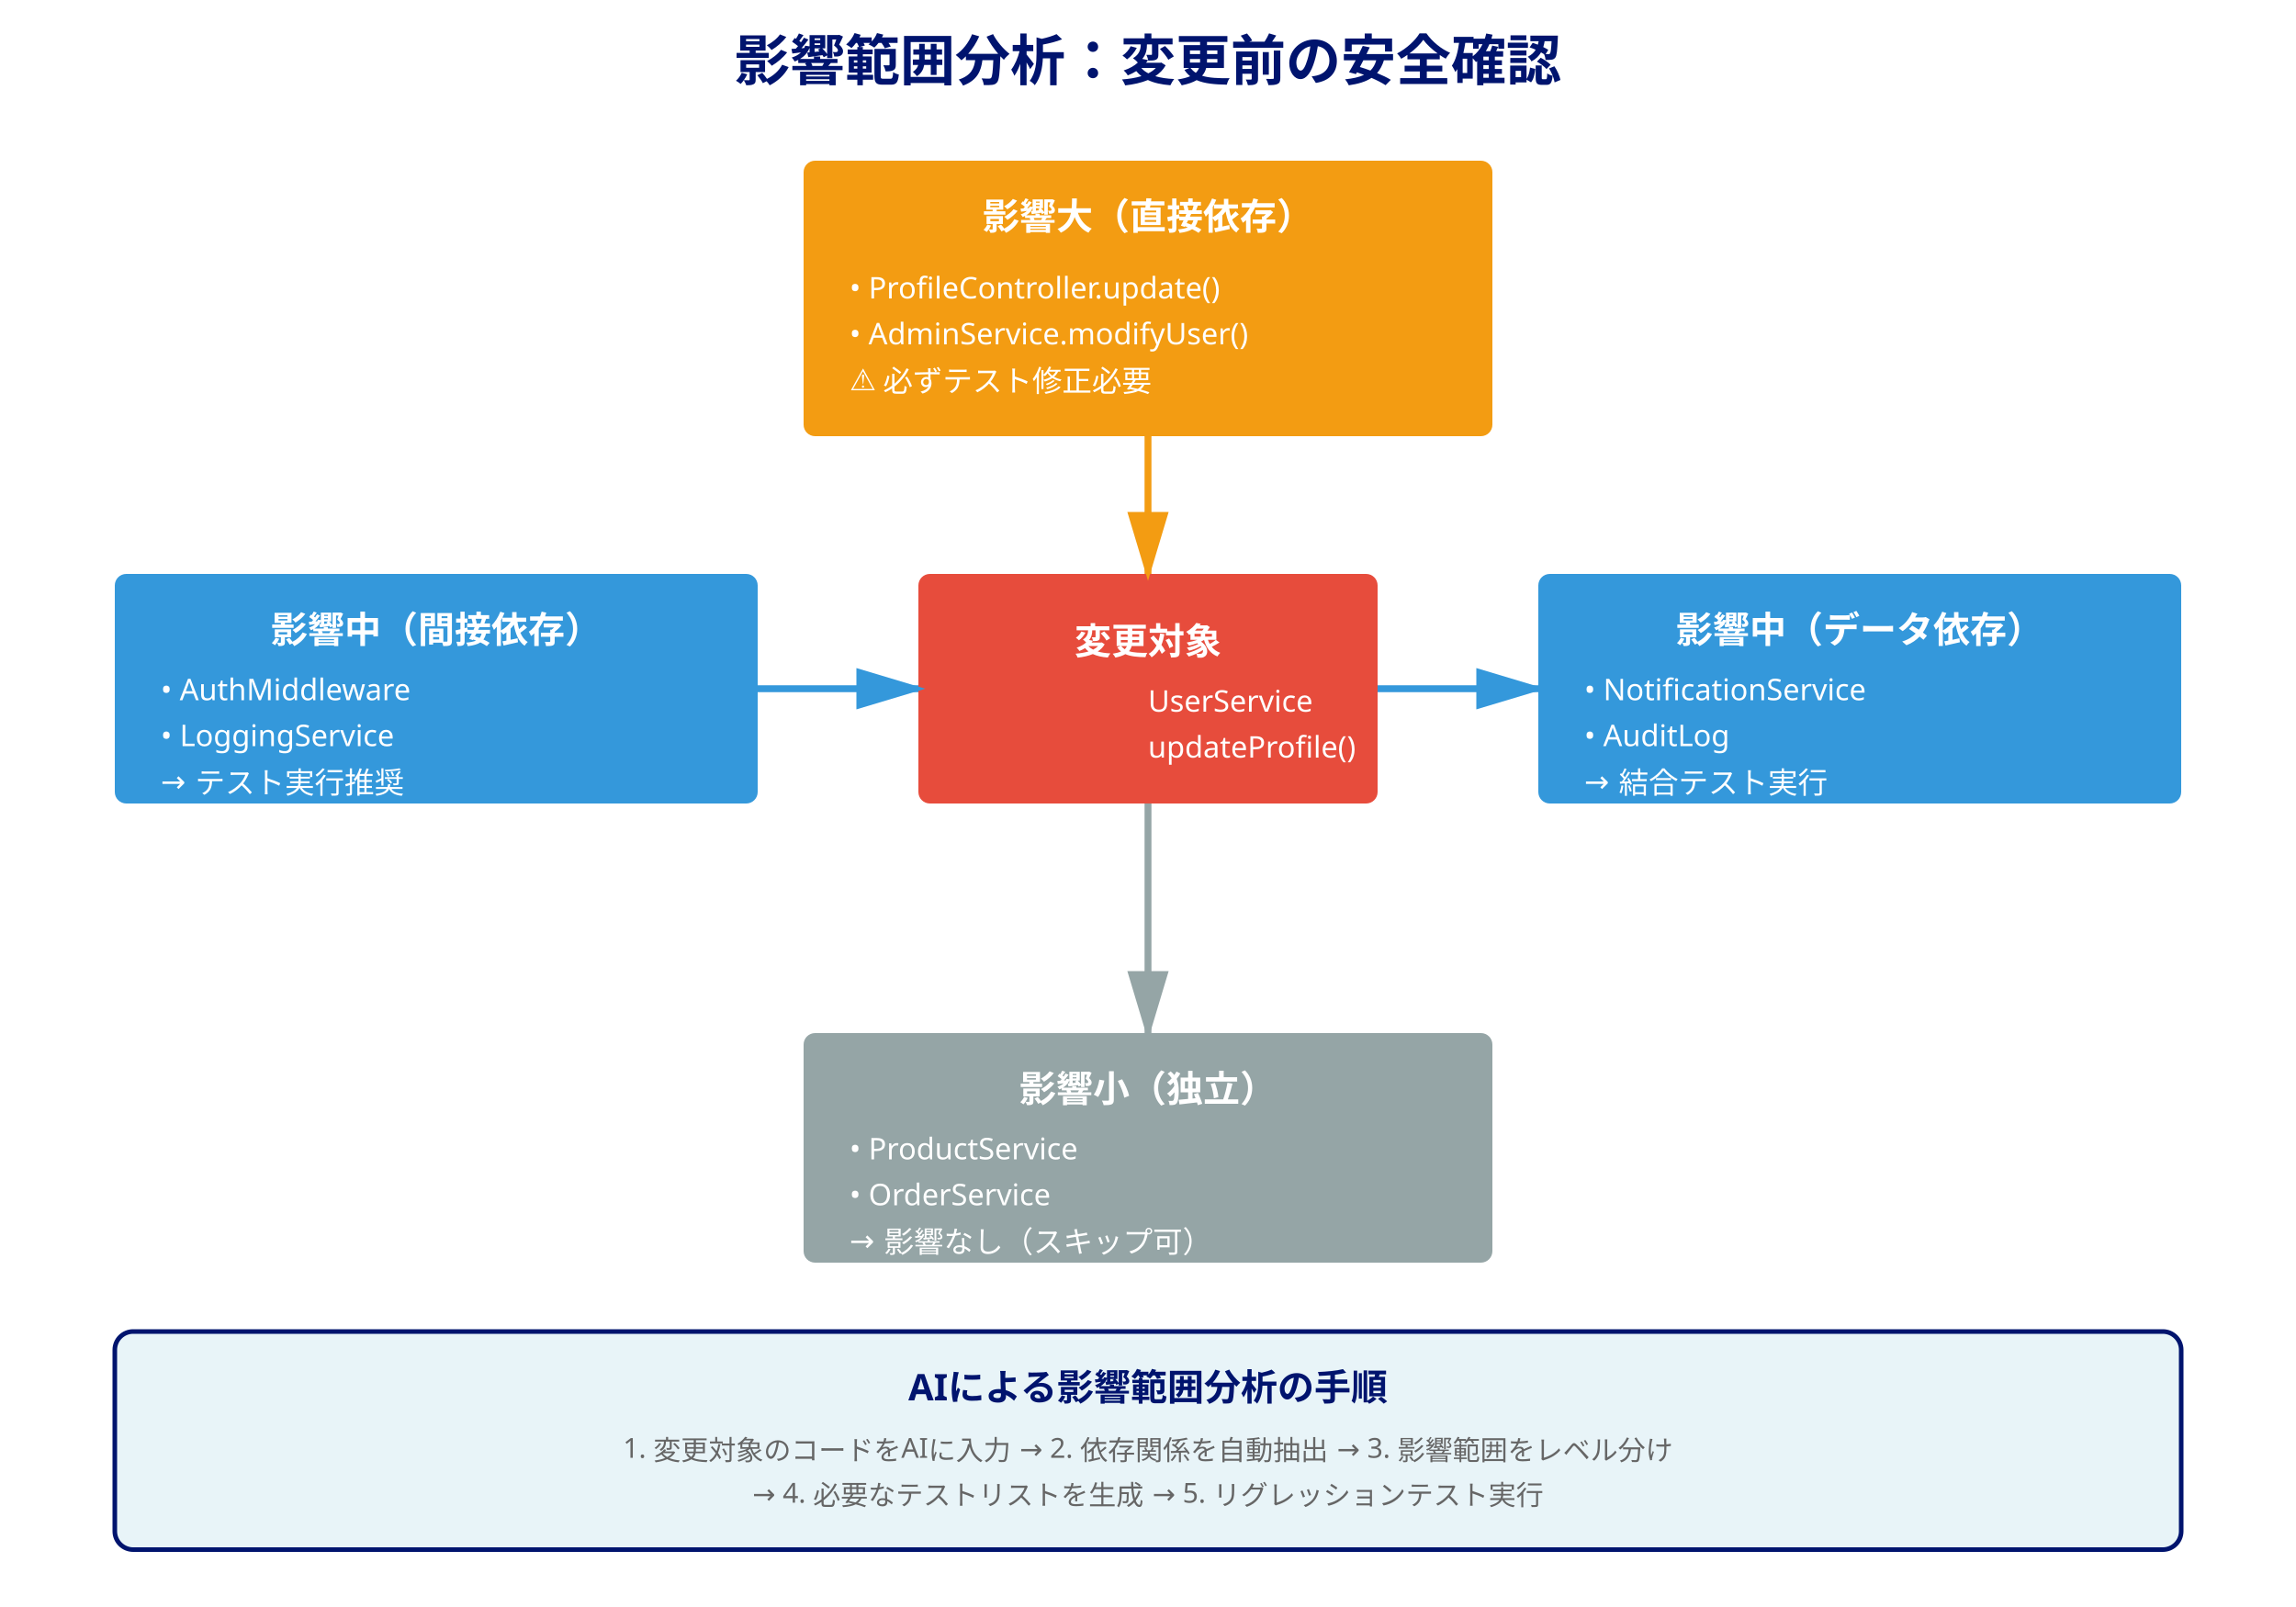
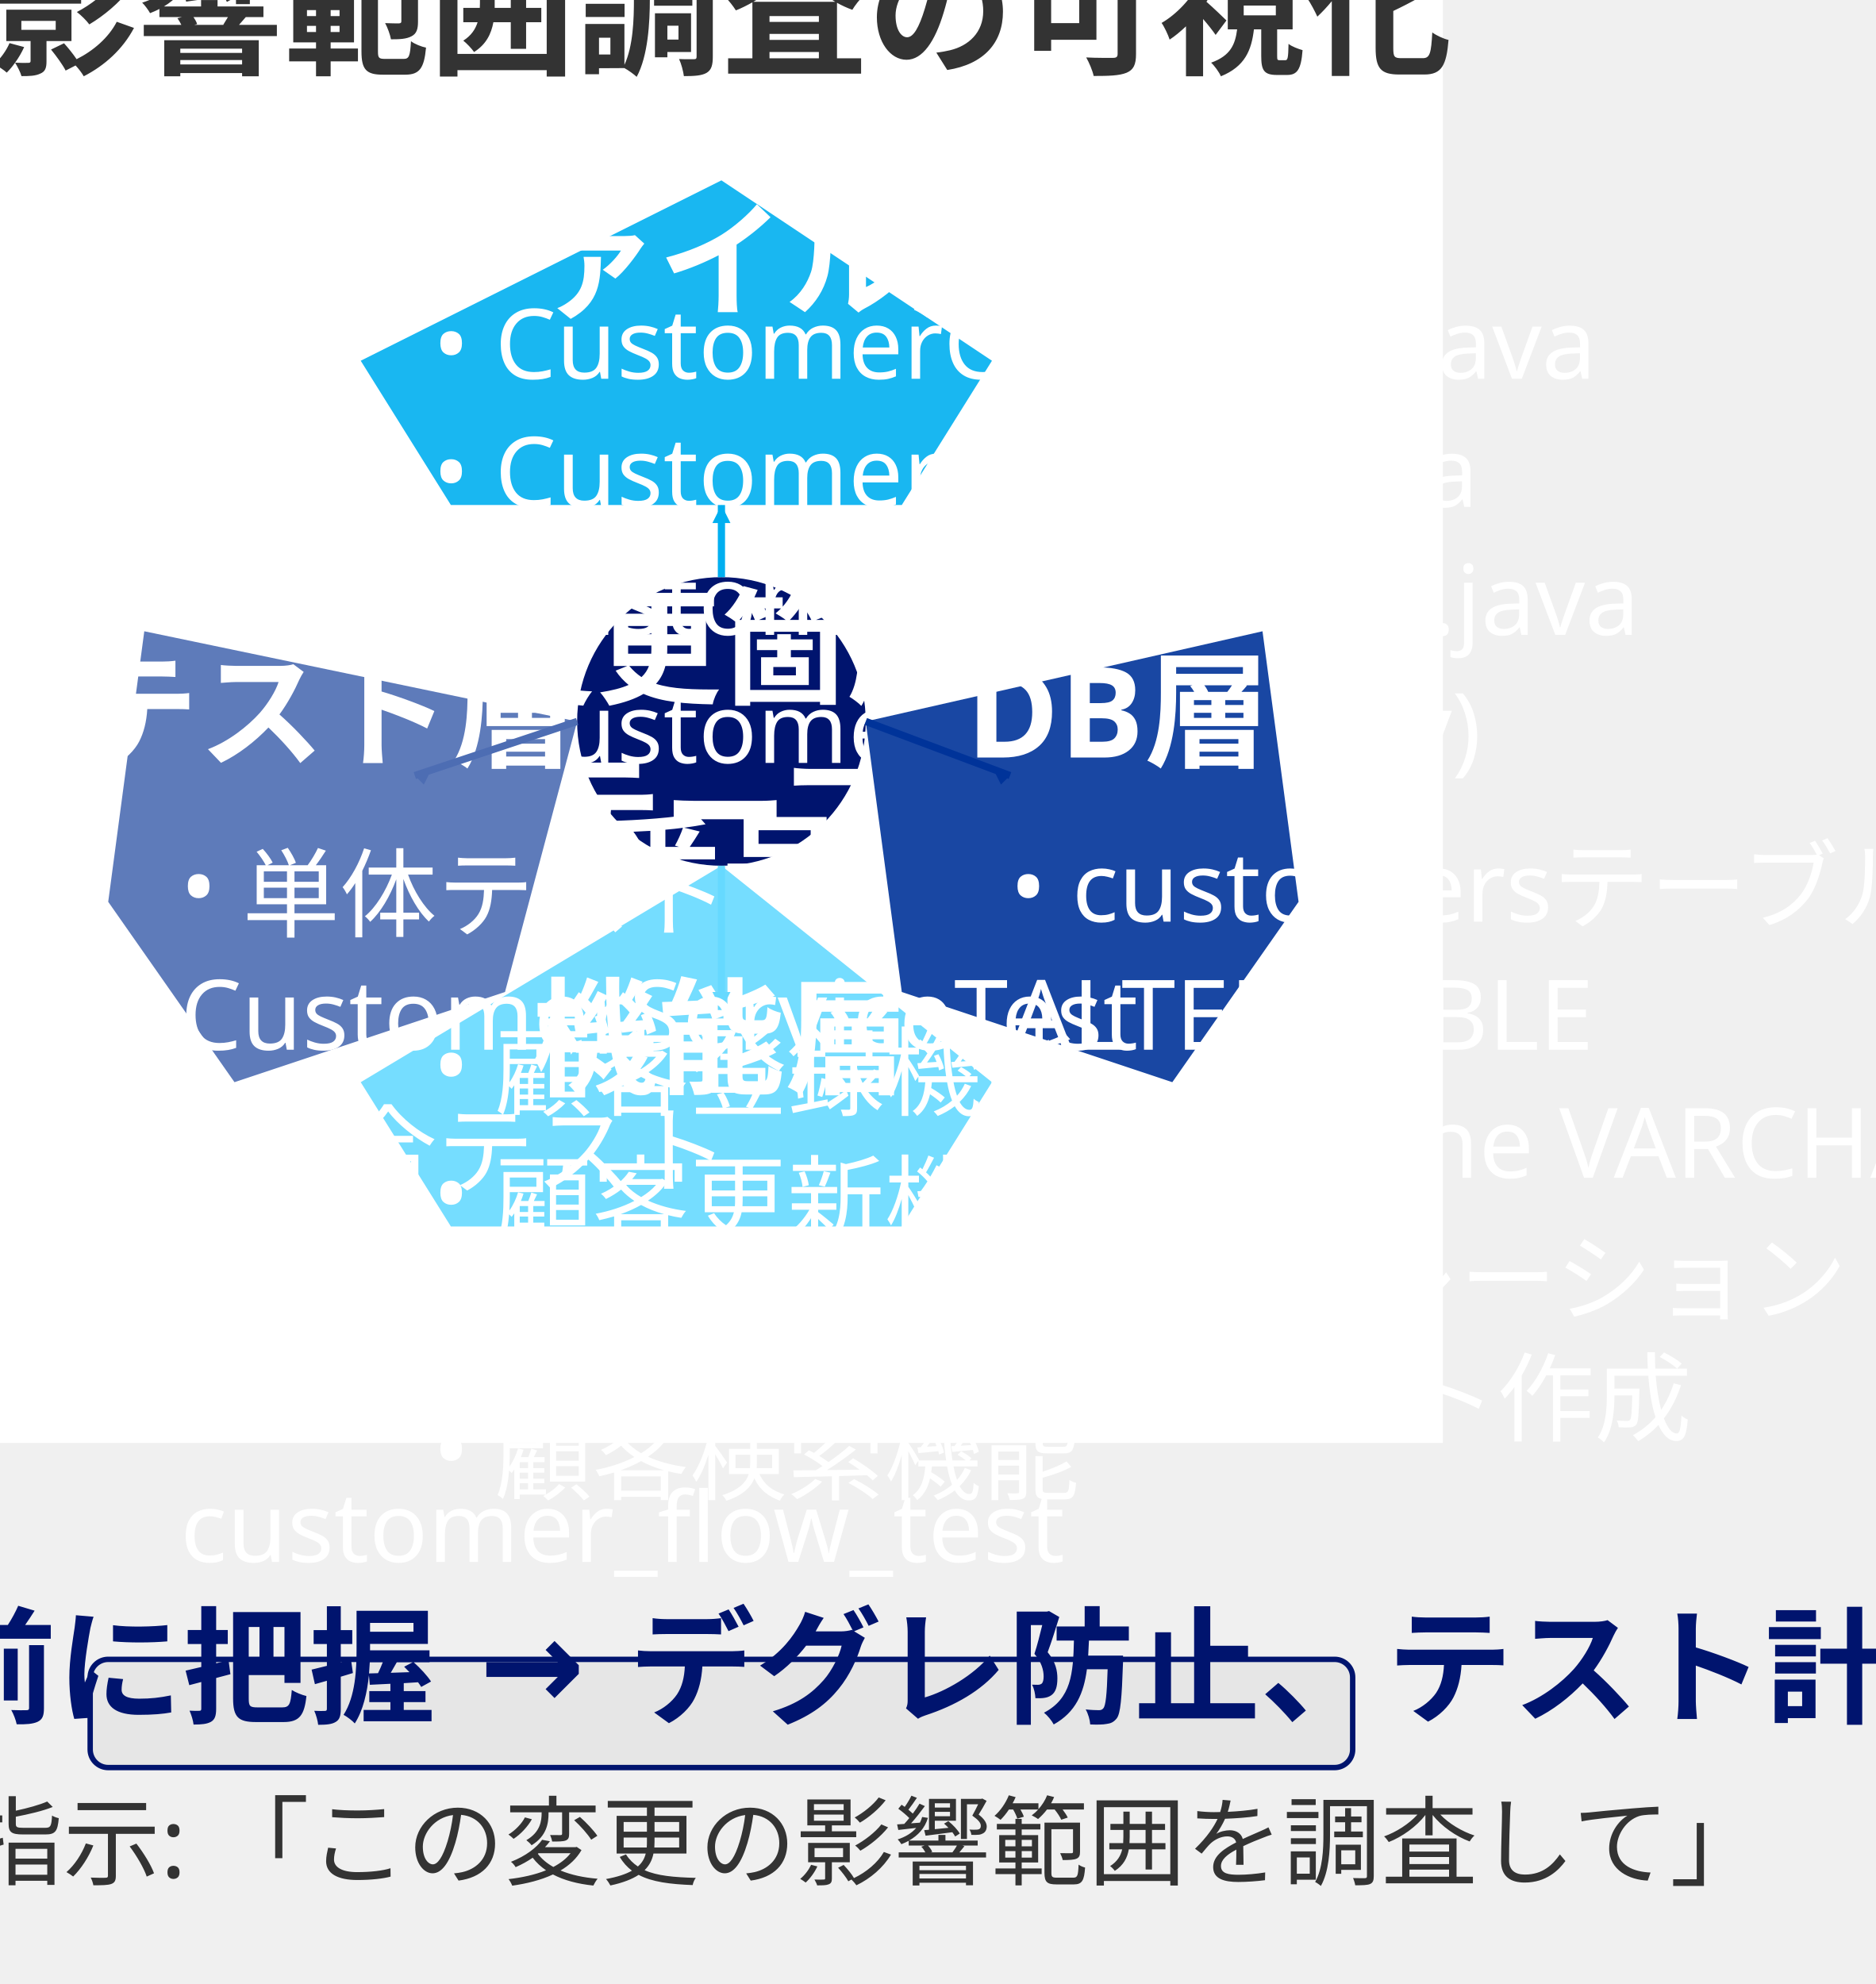
- <svg xmlns="http://www.w3.org/2000/svg" viewBox="0 0 1000 700">
+ <svg xmlns="http://www.w3.org/2000/svg" viewBox="0 0 1040 1100">
  <defs>
    <style>
-       .title { font-family: 'Noto Sans JP', sans-serif; font-size: 24px; font-weight: bold; fill: #00146E; text-anchor: middle; }
-       .box-title { font-family: 'Noto Sans JP', sans-serif; font-size: 16px; font-weight: bold; fill: white; text-anchor: middle; }
-       .box-text { font-family: 'Noto Sans JP', sans-serif; font-size: 13px; fill: white; }
-       .label { font-family: 'Noto Sans JP', sans-serif; font-size: 14px; fill: #333; font-weight: bold; }
-       .desc { font-family: 'Noto Sans JP', sans-serif; font-size: 12px; fill: #666; }
-       .center-box { fill: #E74C3C; }
-       .impact-high { fill: #F39C12; }
-       .impact-medium { fill: #3498DB; }
-       .impact-low { fill: #95A5A6; }
+       .title { font-family: 'Noto Sans JP', sans-serif; font-size: 81px; font-weight: bold; fill: #333333; }
+       .center-text { font-family: 'Noto Sans JP', sans-serif; font-size: 70px; font-weight: bold; fill: white; text-anchor: middle; }
+       .layer-title { font-family: 'Noto Sans JP', sans-serif; font-size: 70px; font-weight: bold; fill: white; }
+       .layer-text { font-family: 'Noto Sans JP', sans-serif; font-size: 54px; fill: white; }
    </style>
  </defs>
-   <rect width="1000" height="700" fill="#FFFFFF" />
-   <text x="500" y="35" class="title">影響範囲分析：変更前の安全確認</text>
-   <rect x="400" y="250" width="200" height="100" rx="5" class="center-box" />
-   <text x="500" y="285" class="box-title">変更対象</text>
-   <text x="500" y="310" class="box-text">UserService</text>
-   <text x="500" y="330" class="box-text">updateProfile()</text>
-   <g transform="translate(350, 70)">
-     <rect x="0" y="0" width="300" height="120" rx="5" class="impact-high" />
-     <text x="150" y="30" class="box-title">影響大（直接依存）</text>
-     <text x="20" y="60" class="box-text">• ProfileController.update()</text>
-     <text x="20" y="80" class="box-text">• AdminService.modifyUser()</text>
-     <text x="20" y="100" class="box-text">⚠️ 必ずテスト修正必要</text>
-   </g>
-   <g transform="translate(50, 250)">
-     <rect x="0" y="0" width="280" height="100" rx="5" class="impact-medium" />
-     <text x="140" y="30" class="box-title">影響中（間接依存）</text>
-     <text x="20" y="55" class="box-text">• AuthMiddleware</text>
-     <text x="20" y="75" class="box-text">• LoggingService</text>
-     <text x="20" y="95" class="box-text">→ テスト実行推奨</text>
-   </g>
-   <g transform="translate(670, 250)">
-     <rect x="0" y="0" width="280" height="100" rx="5" class="impact-medium" />
-     <text x="140" y="30" class="box-title">影響中（データ依存）</text>
-     <text x="20" y="55" class="box-text">• NotificationService</text>
-     <text x="20" y="75" class="box-text">• AuditLog</text>
-     <text x="20" y="95" class="box-text">→ 結合テスト実行</text>
-   </g>
-   <g transform="translate(350, 450)">
-     <rect x="0" y="0" width="300" height="100" rx="5" class="impact-low" />
-     <text x="150" y="30" class="box-title">影響小（独立）</text>
-     <text x="20" y="55" class="box-text">• ProductService</text>
-     <text x="20" y="75" class="box-text">• OrderService</text>
-     <text x="20" y="95" class="box-text">→ 影響なし（スキップ可）</text>
-   </g>
-   <defs>
-     <marker id="arrow-high" markerWidth="10" markerHeight="10" refX="9" refY="3" orient="auto">
-       <polygon points="0 0, 10 3, 0 6" fill="#F39C12" />
-     </marker>
-     <marker id="arrow-med" markerWidth="10" markerHeight="10" refX="9" refY="3" orient="auto">
-       <polygon points="0 0, 10 3, 0 6" fill="#3498DB" />
-     </marker>
-     <marker id="arrow-low" markerWidth="10" markerHeight="10" refX="9" refY="3" orient="auto">
-       <polygon points="0 0, 10 3, 0 6" fill="#95A5A6" />
-     </marker>
-   </defs>
-   <path d="M 500 190 L 500 250" stroke="#F39C12" stroke-width="3" marker-end="url(#arrow-high)" />
-   <path d="M 330 300 L 400 300" stroke="#3498DB" stroke-width="3" marker-end="url(#arrow-med)" />
-   <path d="M 600 300 L 670 300" stroke="#3498DB" stroke-width="3" marker-end="url(#arrow-med)" />
-   <path d="M 500 350 L 500 450" stroke="#95A5A6" stroke-width="3" marker-end="url(#arrow-low)" />
-   <rect x="50" y="580" width="900" height="95" rx="8" fill="#E8F4F8" stroke="#00146E" stroke-width="2" />
-   <text x="500" y="610" style="font-family: 'Noto Sans JP', sans-serif; font-size: 16px; font-weight: bold; fill: #00146E; text-anchor: middle;">
-     AIによる影響範囲分析の手順
+   <rect width="800" height="800" fill="#FFFFFF" />
+   <text x="400" y="35" class="title" text-anchor="middle">影響範囲調査の可視化</text>
+   <circle cx="400" cy="400" r="80" fill="#00146E" />
+   <text x="400" y="385" class="center-text">変更箇所</text>
+   <text x="400" y="476" class="center-text" font-size="26">顧客テーブルに</text>
+   <text x="400" y="510" class="center-text" font-size="26">電話番号追加</text>
+   <path d="M 400 100 L 550 200 L 500 280 L 250 280 L 200 200 Z" fill="#00AFF0" opacity="0.9" />
+   <text x="400" y="170" class="layer-title" text-anchor="middle">ファイル層</text>
+   <text x="240" y="210" class="layer-text">• CustomerController.java</text>
+   <text x="240" y="281" class="layer-text">• CustomerService.java</text>
+   <text x="240" y="352" class="layer-text">• CustomerRepository.java</text>
+   <text x="240" y="423" class="layer-text">• Customer.java (Entity)</text>
+   <line x1="400" y1="320" x2="400" y2="280" stroke="#00AFF0" stroke-width="4" />
+   <polygon points="400,280 395,290 405,290" fill="#00AFF0" />
+   <path d="M 480 400 L 700 350 L 720 500 L 650 600 L 500 550 Z" fill="#003399" opacity="0.9" />
+   <text x="620" y="420" class="layer-title" text-anchor="middle">DB層</text>
+   <text x="560" y="511" class="layer-text">• customersテーブル</text>
+   <text x="560" y="582" class="layer-text">  ALTER TABLE</text>
+   <text x="560" y="653" class="layer-text">  ADD phone VARCHAR</text>
+   <text x="560" y="724" class="layer-text">• マイグレーション</text>
+   <text x="560" y="795" class="layer-text">  スクリプト作成</text>
+   <line x1="480" y1="400" x2="560" y2="430" stroke="#003399" stroke-width="4" />
+   <polygon points="560,430 550,425 555,435" fill="#003399" />
+   <path d="M 400 480 L 550 600 L 500 680 L 250 680 L 200 600 Z" fill="#66D9FF" opacity="0.9" />
+   <text x="400" y="601" class="layer-title" text-anchor="middle">機能層</text>
+   <text x="240" y="610" class="layer-text">• 顧客登録機能</text>
+   <text x="240" y="681" class="layer-text">• 顧客更新機能</text>
+   <text x="240" y="752" class="layer-text">• 顧客一覧表示</text>
+   <text x="240" y="823" class="layer-text">• 顧客検索機能</text>
+   <line x1="400" y1="480" x2="400" y2="560" stroke="#66D9FF" stroke-width="4" />
+   <polygon points="400,560 395,550 405,550" fill="#66D9FF" />
+   <path d="M 320 400 L 80 350 L 60 500 L 130 600 L 280 550 Z" fill="#4D6DB3" opacity="0.9" />
+   <text x="180" y="420" class="layer-title" text-anchor="middle">テスト層</text>
+   <text x="100" y="511" class="layer-text">• 単体テスト</text>
+   <text x="100" y="582" class="layer-text">  CustomerServiceTest</text>
+   <text x="100" y="653" class="layer-text">• 統合テスト</text>
+   <text x="100" y="724" class="layer-text">  CustomerControllerTest</text>
+   <text x="100" y="795" class="layer-text">• E2Eテスト</text>
+   <text x="100" y="866" class="layer-text">  customer_flow_test</text>
+   <line x1="320" y1="400" x2="230" y2="430" stroke="#4D6DB3" stroke-width="4" />
+   <polygon points="230,430 240,425 235,435" fill="#4D6DB3" />
+   <rect x="50" y="920" width="700" height="60" fill="#E6E6E6" stroke="#00146E" stroke-width="3" rx="10" />
+   <text x="400" y="950" style="font-family: 'Noto Sans JP', sans-serif; font-size: 70px; fill: #00146E; text-anchor: middle; font-weight: bold;">
+     影響範囲を事前に把握 → デグレ防止、テスト計画立案
  </text>
-   <text x="500" y="635" class="desc" text-anchor="middle" fill="#333">
-     1. 変更対象のコードをAIに入力 → 2. 依存関係を自動抽出 → 3. 影響範囲をレベル分け
-   </text>
-   <text x="500" y="655" class="desc" text-anchor="middle" fill="#333">
-     → 4. 必要なテストリストを生成 → 5. リグレッションテスト実行
+   <text x="400" y="1041" style="font-family: 'Noto Sans JP', sans-serif; font-size: 54px; fill: #333333; text-anchor: middle;">
+     AIへの指示: 「この変更の影響範囲を調査して」
  </text>
</svg>
